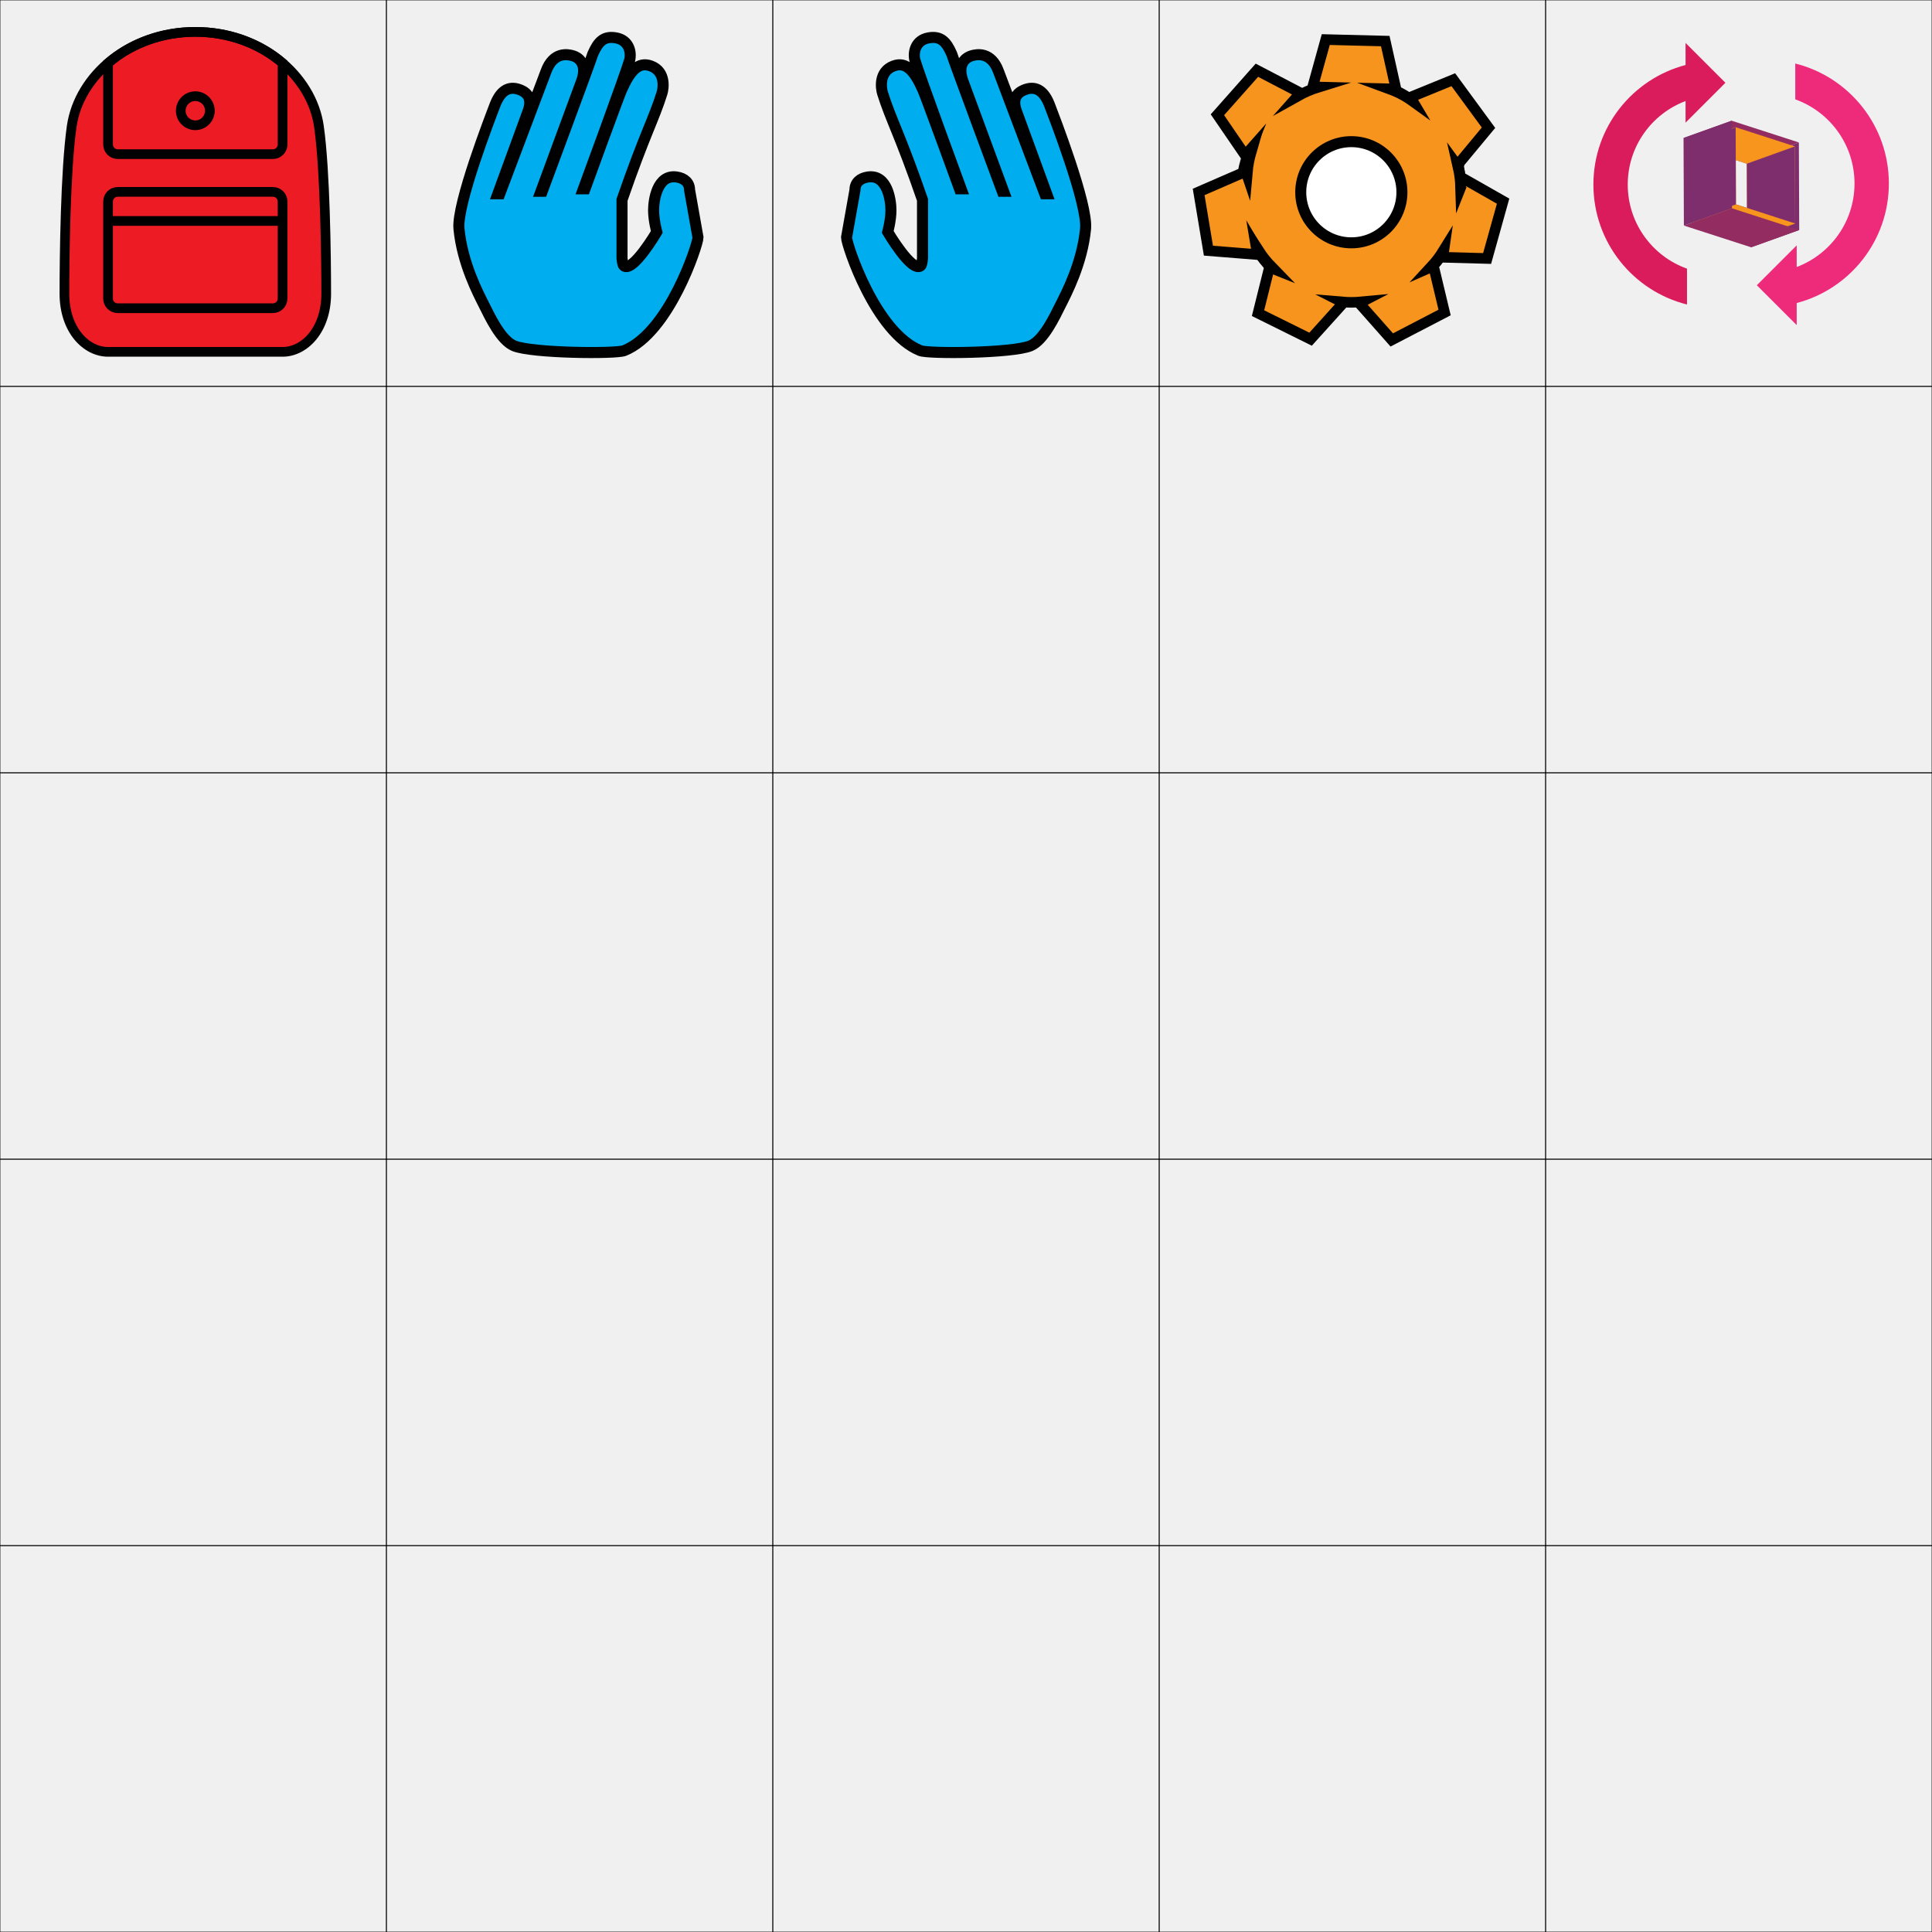
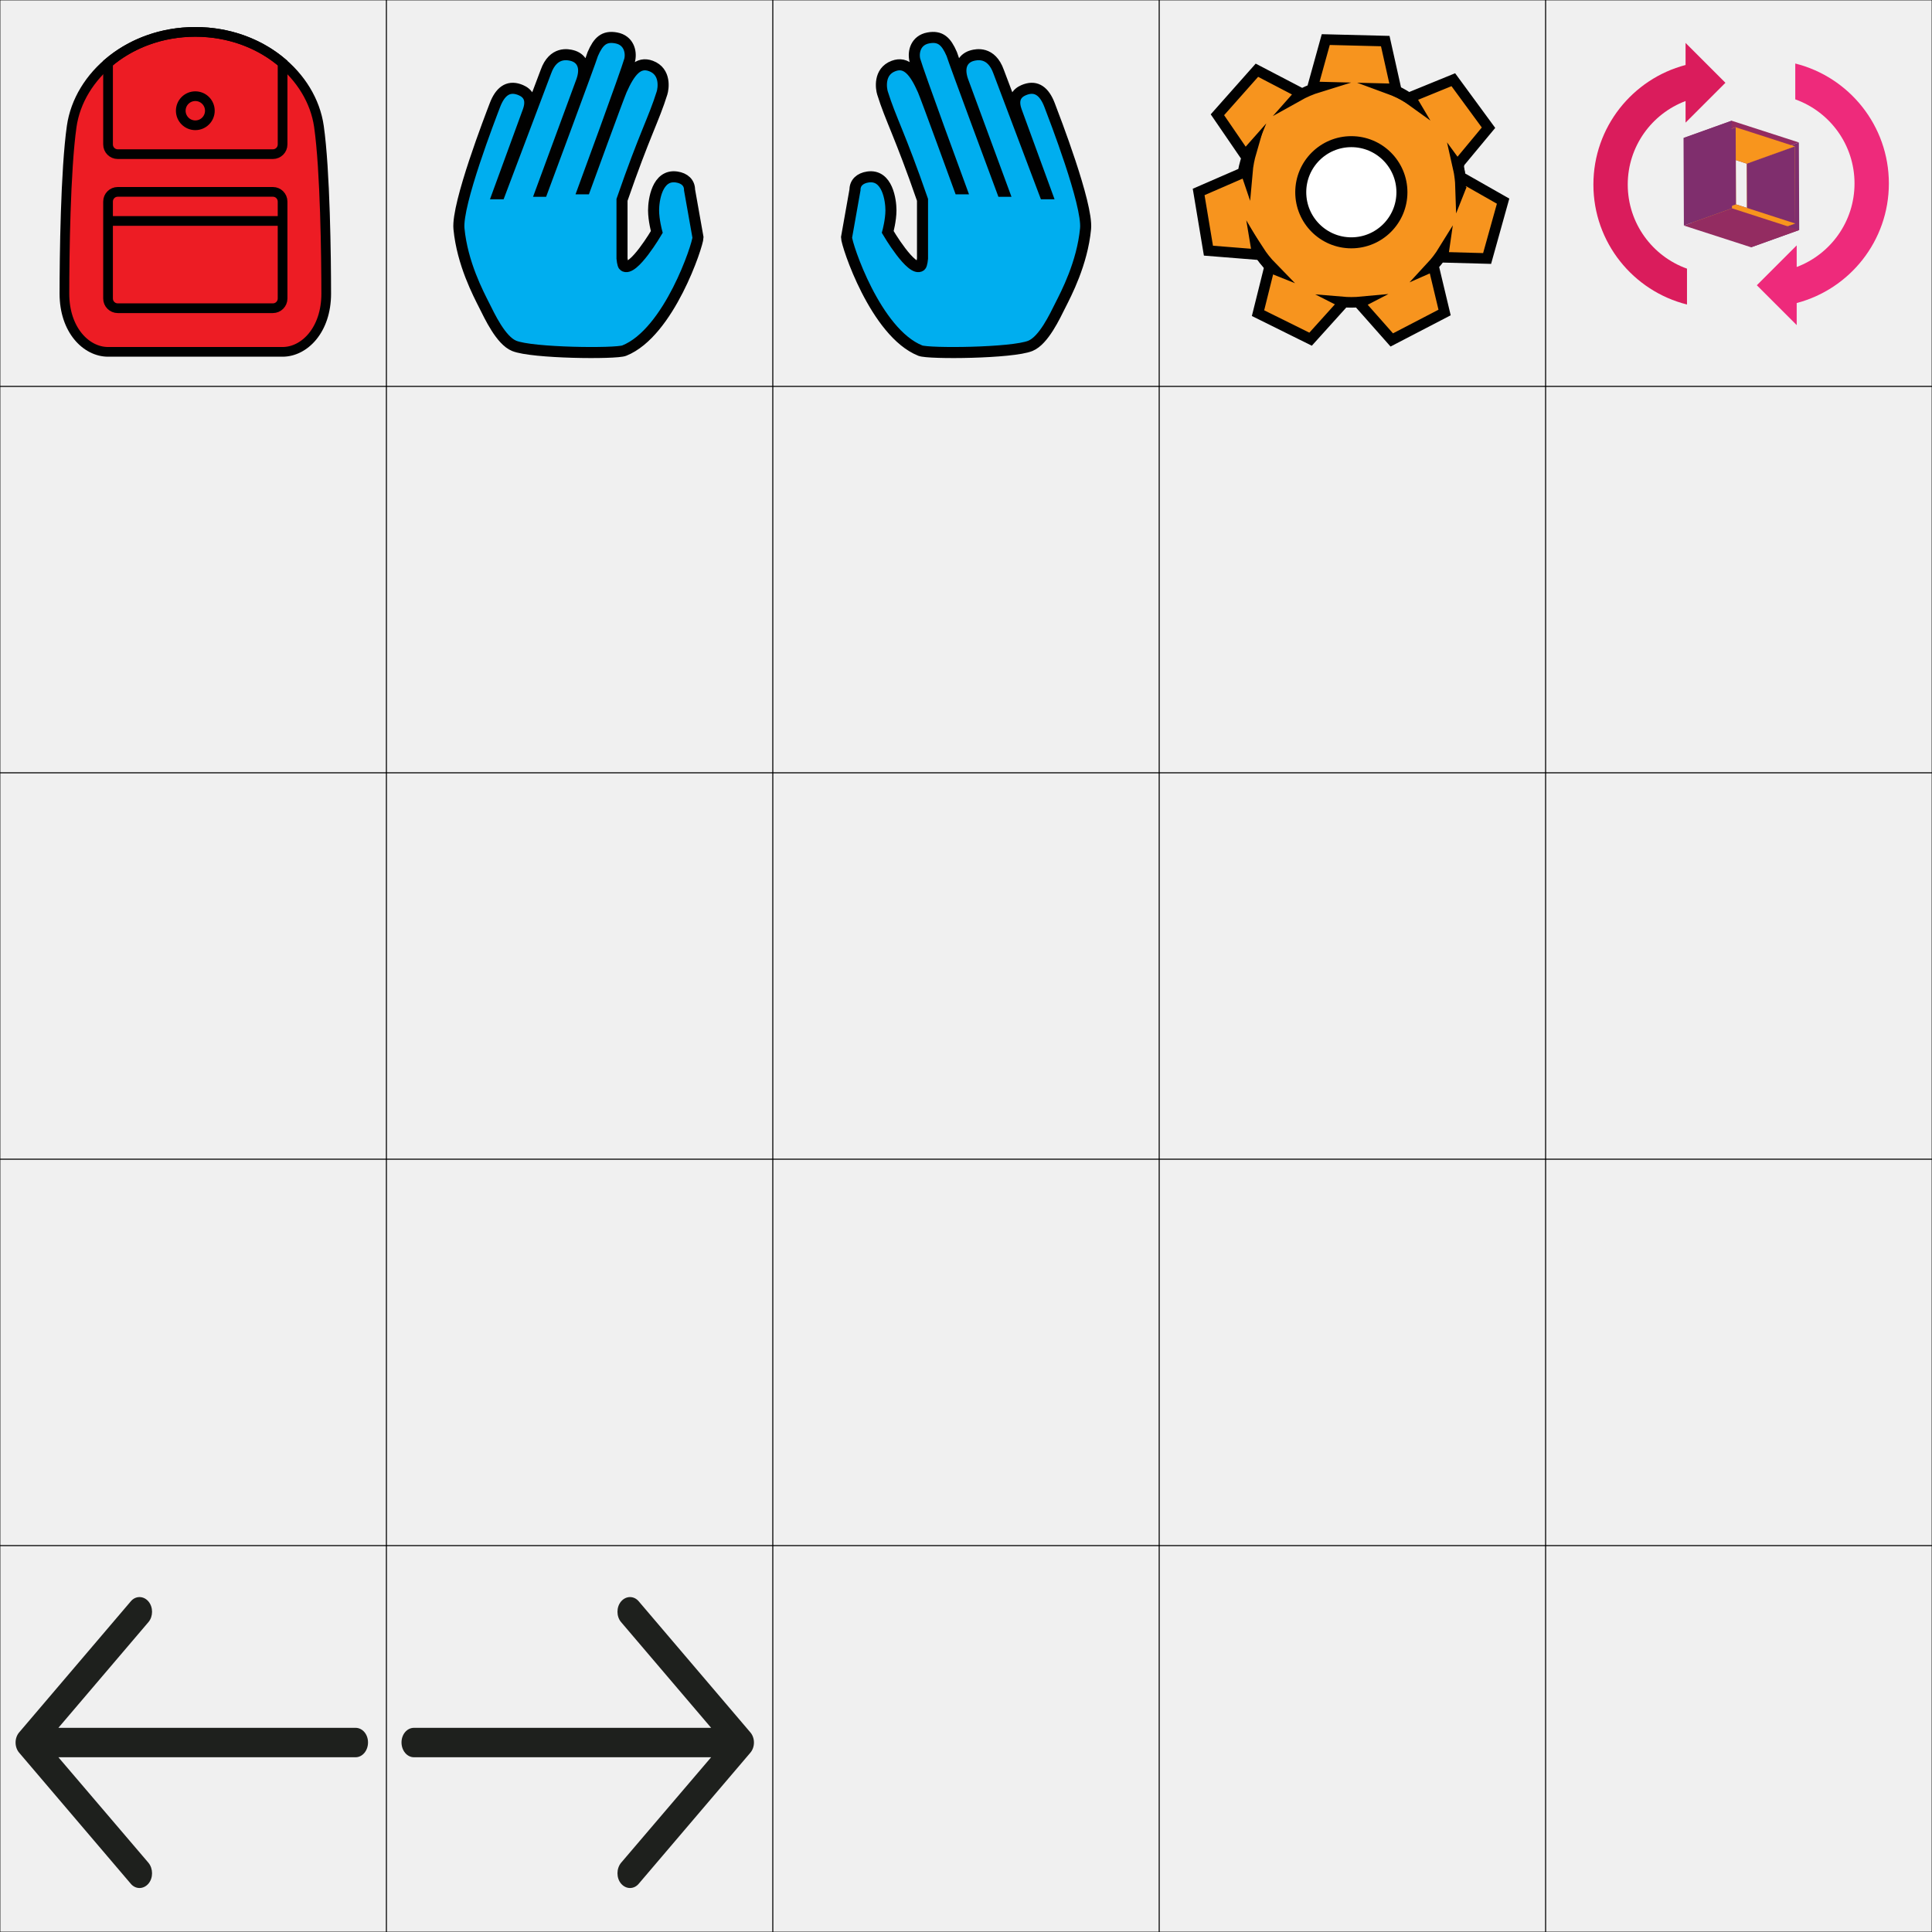
- <svg xmlns="http://www.w3.org/2000/svg" version="1.1" x="0px" y="0px" width="750px" height="750px" viewBox="0.125 0.125 750 750" overflow="visible" enable-background="new 0.125 0.125 750 750" xml:space="preserve">
-   <defs>
- </defs>
-   <path fill="#DA1C5C" d="M632.014,71.769c0-14.841,9.335-27.482,22.446-32.427v8.393l15.476-15.476L654.46,16.782v8.572  c-20.587,5.407-35.779,24.13-35.779,46.414c0,22.485,15.463,41.352,36.333,46.565v-13.916  C641.608,99.626,632.014,86.82,632.014,71.769z" />
-   <path fill="#EE2A7B" d="M720.047,71.348c0,14.841-9.335,27.482-22.446,32.427v-8.393l-15.476,15.476l15.476,15.476v-8.572  c20.587-5.407,35.779-24.13,35.779-46.414c0-22.485-15.463-41.352-36.333-46.565v13.916  C710.452,43.49,720.047,56.296,720.047,71.348z" />
-   <g>
-     <g>
-       <g enable-background="new    ">
-         <g>
-           <polygon fill="#7F2E6D" points="698.444,55.421 698.578,89.421 679.905,96.12 679.772,62.12     " />
+ <svg xmlns="http://www.w3.org/2000/svg" version="1.1" x="0px" y="0px" width="750px" height="750px" viewBox="0.125 0.125 750 750" overflow="visible" enable-background="new 0.125 0.125 750 750" xml:space="preserve" id="svg3531">
+   <defs id="defs3533" />
+   <path fill="#DA1C5C" d="M632.014,71.769c0-14.841,9.335-27.482,22.446-32.427v8.393l15.476-15.476L654.46,16.782v8.572  c-20.587,5.407-35.779,24.13-35.779,46.414c0,22.485,15.463,41.352,36.333,46.565v-13.916  C641.608,99.626,632.014,86.82,632.014,71.769z" id="path3535" />
+   <path fill="#EE2A7B" d="M720.047,71.348c0,14.841-9.335,27.482-22.446,32.427v-8.393l-15.476,15.476l15.476,15.476v-8.572  c20.587-5.407,35.779-24.13,35.779-46.414c0-22.485-15.463-41.352-36.333-46.565v13.916  C710.452,43.49,720.047,56.296,720.047,71.348z" id="path3537" />
+   <g id="g3539">
+     <g id="g3541">
+       <g enable-background="new    " id="g3543">
+         <g id="g3545">
+           <polygon fill="#7F2E6D" points="698.444,55.421 698.578,89.421 679.905,96.12 679.772,62.12     " id="polygon3547" />
        </g>
-         <g>
-           <polygon fill="#FBAB19" points="696.893,56.948 697.01,86.886 678.338,93.585 678.22,63.647     " />
+         <g id="g3549">
+           <polygon fill="#FBAB19" points="696.893,56.948 697.01,86.886 678.338,93.585 678.22,63.647     " id="polygon3551" />
        </g>
-         <g>
-           <polygon fill="#7F2E6D" points="697.01,86.886 678.338,93.585 678.22,63.647 696.893,56.948     " />
+         <g id="g3553">
+           <polygon fill="#7F2E6D" points="697.01,86.886 678.338,93.585 678.22,63.647 696.893,56.948     " id="polygon3555" />
        </g>
-         <g>
-           <polygon fill="#932C61" points="672.345,46.991 698.444,55.421 679.772,62.12 653.672,53.69     " />
+         <g id="g3557">
+           <polygon fill="#932C61" points="672.345,46.991 698.444,55.421 679.772,62.12 653.672,53.69     " id="polygon3559" />
        </g>
-         <g>
-           <polygon fill="#932C61" points="696.893,56.948 678.22,63.647 655.24,56.225 673.912,49.526     " />
+         <g id="g3561">
+           <polygon fill="#932C61" points="696.893,56.948 678.22,63.647 655.24,56.225 673.912,49.526     " id="polygon3563" />
        </g>
-         <g>
-           <polygon fill="#F8951D" points="673.912,49.526 696.893,56.948 678.22,63.647 655.24,56.225     " />
+         <g id="g3565">
+           <polygon fill="#F8951D" points="673.912,49.526 696.893,56.948 678.22,63.647 655.24,56.225     " id="polygon3567" />
        </g>
-         <g>
-           <polygon fill="#932C61" points="674.03,79.464 697.01,86.886 678.338,93.585 655.357,86.163     " />
+         <g id="g3569">
+           <polygon fill="#932C61" points="674.03,79.464 697.01,86.886 678.338,93.585 655.357,86.163     " id="polygon3571" />
        </g>
-         <g>
-           <polygon fill="#F8951D" points="697.01,86.886 678.338,93.585 655.357,86.163 674.03,79.464     " />
+         <g id="g3573">
+           <polygon fill="#F8951D" points="697.01,86.886 678.338,93.585 655.357,86.163 674.03,79.464     " id="polygon3575" />
        </g>
-         <g>
-           <polygon fill="#FBAB19" points="674.03,79.464 655.357,86.163 655.24,56.225 673.912,49.526     " />
+         <g id="g3577">
+           <polygon fill="#FBAB19" points="674.03,79.464 655.357,86.163 655.24,56.225 673.912,49.526     " id="polygon3579" />
        </g>
-         <g>
-           <polygon fill="#7F2E6D" points="673.912,49.526 674.03,79.464 655.357,86.163 655.24,56.225     " />
+         <g id="g3581">
+           <polygon fill="#7F2E6D" points="673.912,49.526 674.03,79.464 655.357,86.163 655.24,56.225     " id="polygon3583" />
        </g>
-         <g>
-           <polygon fill="#932C61" points="698.578,89.421 679.905,96.12 653.806,87.69 672.478,80.992     " />
+         <g id="g3585">
+           <polygon fill="#932C61" points="698.578,89.421 679.905,96.12 653.806,87.69 672.478,80.992     " id="polygon3587" />
        </g>
-         <g>
-           <polygon fill="#7F2E6D" points="672.478,80.992 653.806,87.69 653.672,53.69 672.345,46.991     " />
+         <g id="g3589">
+           <polygon fill="#7F2E6D" points="672.478,80.992 653.806,87.69 653.672,53.69 672.345,46.991     " id="polygon3591" />
        </g>
      </g>
    </g>
  </g>
-   <path fill="#F7941E" stroke="#010101" stroke-width="4.108" stroke-miterlimit="10" d="M577.419,100.467l6.209-22.255l-16.56-9.419  l-0.018,0.064c-0.229-1.652-0.55-3.275-0.961-4.861l11.874-14.299l-13.663-18.63l-17.437,7.123  c-2.348-1.427-4.846-2.632-7.462-3.589l2.634,0.066l-4.154-18.595l-23.096-0.583l-5.088,18.36l2.374,0.061  c-2.886,0.891-5.639,2.083-8.228,3.534l1.107-1.249l-16.895-8.807l-15.329,17.287l10.763,15.721l1.678-1.895  c-1.133,2.754-1.988,5.652-2.527,8.66l-17.2,7.479l3.797,22.791l18.991,1.52l-0.441-2.653c1.501,2.566,3.26,4.962,5.244,7.15  l-4.543,18.24l20.405,10.109l12.762-14.146l-0.615-0.311c1.209,0.103,2.433,0.158,3.67,0.158c1.373,0,2.732-0.067,4.073-0.194  l-0.998,0.517l12.625,14.271l20.503-10.655l-4.343-18.191c0.938-1.044,1.82-2.137,2.651-3.271L577.419,100.467z" />
-   <circle fill="#FFFFFF" stroke="#010101" stroke-width="4.271" stroke-miterlimit="10" cx="524.712" cy="74.752" r="19.639" />
-   <path fill="none" stroke="#010101" stroke-width="4.262" stroke-miterlimit="10" d="M547.983,38.584l0.356,0.601  c-0.983-0.713-2.003-1.391-3.065-2.023c-1.182-0.704-2.385-1.336-3.607-1.904l1.141,0.031" />
-   <path fill="none" stroke="#010101" stroke-width="4.262" stroke-miterlimit="10" d="M567.457,71.985l-0.258,0.65  c-0.038-1.214-0.128-2.436-0.28-3.663c-0.167-1.364-0.406-2.703-0.705-4.017l0.674,0.921" />
-   <path fill="none" stroke="#010101" stroke-width="4.262" stroke-miterlimit="10" d="M556.483,103.351l-0.64,0.282  c0.825-0.892,1.617-1.826,2.37-2.807c0.837-1.091,1.605-2.212,2.312-3.358l-0.163,1.129" />
-   <path fill="none" stroke="#010101" stroke-width="4.533" stroke-miterlimit="10" d="M485.145,59.665l0.475-0.567  c-0.356,1.229-0.666,2.482-0.914,3.762c-0.276,1.421-0.473,2.841-0.597,4.257l-0.388-1.145" />
-   <path fill="none" stroke="#010101" stroke-width="4.547" stroke-miterlimit="10" d="M488.744,98.336l-0.12-0.73  c0.699,1.074,1.448,2.124,2.257,3.145c0.898,1.136,1.852,2.208,2.845,3.225l-1.125-0.449" />
-   <path fill="#00AEEF" stroke="#010101" stroke-width="4.292" stroke-miterlimit="10" d="M192.274,40.886  c1.999-5.231,5.045-7.503,9.286-6.06c1.9,0.663,5.735,2.4,3.599,8.365L193.402,75.34h0.745l17.893-47.376  c2.868-8.055,8.702-6.668,10.226-6.264c3.005,0.799,5.772,3.597,3.725,9.65l-15.86,43.032h0.505c0,0,18.924-50.895,19.611-53.302  c2.107-4.851,4.332-7.131,9.118-6.23c4.786,0.9,5.934,5.276,5.22,8.504c-1.325,4.827-17.967,50.07-17.967,50.07h0.616  c0,0,12.914-35.459,14.135-38.252c3.21-7.261,6.421-11.312,11.451-9.439c5.939,2.213,4.804,8.894,4.305,10.492  c-3.189,10.227-6.678,15.889-15.534,41.478v22.751c0,0,0.208,2.481,0.719,2.873c3.495,2.678,12.778-13.148,12.778-13.148  s-1.243-4.582-1.243-8.404c0-3.826,1.324-14.06,8.954-12.941c3.074,0.45,5.009,2.241,5.009,5.006l3.275,18.457  c0,2.765-11.19,36.959-28.628,43.935c-3.291,1.315-35.805,1.012-42.75-1.851c-5.16-2.127-9.462-11.431-11.662-15.807  c-2.199-4.375-8.459-16.159-9.75-29.665C177.382,79.405,190.509,45.516,192.274,40.886z" />
-   <path fill="#00AEEF" stroke="#010101" stroke-width="4.292" stroke-miterlimit="10" d="M407.56,40.886  c-1.999-5.231-5.045-7.503-9.286-6.06c-1.9,0.663-5.735,2.4-3.599,8.365l11.757,32.149h-0.745l-17.893-47.376  c-2.868-8.055-8.702-6.668-10.226-6.264c-3.005,0.799-5.772,3.597-3.725,9.65l15.86,43.032H389.2c0,0-18.924-50.895-19.612-53.302  c-2.107-4.851-4.332-7.131-9.118-6.23c-4.786,0.9-5.934,5.276-5.22,8.504c1.325,4.827,17.968,50.07,17.968,50.07h-0.617  c0,0-12.913-35.459-14.135-38.252c-3.21-7.261-6.421-11.312-11.451-9.439c-5.939,2.213-4.803,8.894-4.305,10.492  c3.188,10.227,6.677,15.889,15.534,41.478v22.751c0,0-0.208,2.481-0.719,2.873c-3.495,2.678-12.778-13.148-12.778-13.148  s1.243-4.582,1.243-8.404c0-3.826-1.324-14.06-8.954-12.941c-3.075,0.45-5.009,2.241-5.009,5.006l-3.276,18.457  c0,2.765,11.19,36.959,28.628,43.935c3.291,1.315,35.805,1.012,42.75-1.851c5.161-2.127,9.462-11.431,11.662-15.807  c2.199-4.375,8.459-16.159,9.75-29.665C422.452,79.405,409.326,45.516,407.56,40.886z" />
+   <path fill="#F7941E" stroke="#010101" stroke-width="4.108" stroke-miterlimit="10" d="M577.419,100.467l6.209-22.255l-16.56-9.419  l-0.018,0.064c-0.229-1.652-0.55-3.275-0.961-4.861l11.874-14.299l-13.663-18.63l-17.437,7.123  c-2.348-1.427-4.846-2.632-7.462-3.589l2.634,0.066l-4.154-18.595l-23.096-0.583l-5.088,18.36l2.374,0.061  c-2.886,0.891-5.639,2.083-8.228,3.534l1.107-1.249l-16.895-8.807l-15.329,17.287l10.763,15.721l1.678-1.895  c-1.133,2.754-1.988,5.652-2.527,8.66l-17.2,7.479l3.797,22.791l18.991,1.52l-0.441-2.653c1.501,2.566,3.26,4.962,5.244,7.15  l-4.543,18.24l20.405,10.109l12.762-14.146l-0.615-0.311c1.209,0.103,2.433,0.158,3.67,0.158c1.373,0,2.732-0.067,4.073-0.194  l-0.998,0.517l12.625,14.271l20.503-10.655l-4.343-18.191c0.938-1.044,1.82-2.137,2.651-3.271L577.419,100.467z" id="path3593" />
+   <circle fill="#FFFFFF" stroke="#010101" stroke-width="4.271" stroke-miterlimit="10" cx="524.712" cy="74.752" r="19.639" id="circle3595" />
+   <path fill="none" stroke="#010101" stroke-width="4.262" stroke-miterlimit="10" d="M547.983,38.584l0.356,0.601  c-0.983-0.713-2.003-1.391-3.065-2.023c-1.182-0.704-2.385-1.336-3.607-1.904l1.141,0.031" id="path3597" />
+   <path fill="none" stroke="#010101" stroke-width="4.262" stroke-miterlimit="10" d="M567.457,71.985l-0.258,0.65  c-0.038-1.214-0.128-2.436-0.28-3.663c-0.167-1.364-0.406-2.703-0.705-4.017l0.674,0.921" id="path3599" />
+   <path fill="none" stroke="#010101" stroke-width="4.262" stroke-miterlimit="10" d="M556.483,103.351l-0.64,0.282  c0.825-0.892,1.617-1.826,2.37-2.807c0.837-1.091,1.605-2.212,2.312-3.358l-0.163,1.129" id="path3601" />
+   <path fill="none" stroke="#010101" stroke-width="4.533" stroke-miterlimit="10" d="M485.145,59.665l0.475-0.567  c-0.356,1.229-0.666,2.482-0.914,3.762c-0.276,1.421-0.473,2.841-0.597,4.257l-0.388-1.145" id="path3603" />
+   <path fill="none" stroke="#010101" stroke-width="4.547" stroke-miterlimit="10" d="M488.744,98.336l-0.12-0.73  c0.699,1.074,1.448,2.124,2.257,3.145c0.898,1.136,1.852,2.208,2.845,3.225l-1.125-0.449" id="path3605" />
+   <path fill="#00AEEF" stroke="#010101" stroke-width="4.292" stroke-miterlimit="10" d="M192.274,40.886  c1.999-5.231,5.045-7.503,9.286-6.06c1.9,0.663,5.735,2.4,3.599,8.365L193.402,75.34h0.745l17.893-47.376  c2.868-8.055,8.702-6.668,10.226-6.264c3.005,0.799,5.772,3.597,3.725,9.65l-15.86,43.032h0.505c0,0,18.924-50.895,19.611-53.302  c2.107-4.851,4.332-7.131,9.118-6.23c4.786,0.9,5.934,5.276,5.22,8.504c-1.325,4.827-17.967,50.07-17.967,50.07h0.616  c0,0,12.914-35.459,14.135-38.252c3.21-7.261,6.421-11.312,11.451-9.439c5.939,2.213,4.804,8.894,4.305,10.492  c-3.189,10.227-6.678,15.889-15.534,41.478v22.751c0,0,0.208,2.481,0.719,2.873c3.495,2.678,12.778-13.148,12.778-13.148  s-1.243-4.582-1.243-8.404c0-3.826,1.324-14.06,8.954-12.941c3.074,0.45,5.009,2.241,5.009,5.006l3.275,18.457  c0,2.765-11.19,36.959-28.628,43.935c-3.291,1.315-35.805,1.012-42.75-1.851c-5.16-2.127-9.462-11.431-11.662-15.807  c-2.199-4.375-8.459-16.159-9.75-29.665C177.382,79.405,190.509,45.516,192.274,40.886z" id="path3607" />
+   <path fill="#00AEEF" stroke="#010101" stroke-width="4.292" stroke-miterlimit="10" d="M407.56,40.886  c-1.999-5.231-5.045-7.503-9.286-6.06c-1.9,0.663-5.735,2.4-3.599,8.365l11.757,32.149h-0.745l-17.893-47.376  c-2.868-8.055-8.702-6.668-10.226-6.264c-3.005,0.799-5.772,3.597-3.725,9.65l15.86,43.032H389.2c0,0-18.924-50.895-19.612-53.302  c-2.107-4.851-4.332-7.131-9.118-6.23c-4.786,0.9-5.934,5.276-5.22,8.504c1.325,4.827,17.968,50.07,17.968,50.07h-0.617  c0,0-12.913-35.459-14.135-38.252c-3.21-7.261-6.421-11.312-11.451-9.439c-5.939,2.213-4.803,8.894-4.305,10.492  c3.188,10.227,6.677,15.889,15.534,41.478v22.751c0,0-0.208,2.481-0.719,2.873c-3.495,2.678-12.778-13.148-12.778-13.148  s1.243-4.582,1.243-8.404c0-3.826-1.324-14.06-8.954-12.941c-3.075,0.45-5.009,2.241-5.009,5.006l-3.276,18.457  c0,2.765,11.19,36.959,28.628,43.935c3.291,1.315,35.805,1.012,42.75-1.851c5.161-2.127,9.462-11.431,11.662-15.807  c2.199-4.375,8.459-16.159,9.75-29.665C422.452,79.405,409.326,45.516,407.56,40.886z" id="path3609" />
  <path id="handle_1_" display="none" fill="none" stroke="#010101" stroke-width="14.319" stroke-miterlimit="10" d="  M753.125,493.129c0-13.18-9.617-23.865-21.479-23.865s-21.479,10.685-21.479,23.865" />
  <path id="bag_2_" fill="#ED1C24" stroke="#010101" stroke-width="3.764" stroke-miterlimit="10" d="M123.937,49.2  c-2.823-19.761-22.583-36.7-47.991-36.7l0,0l0,0l0,0l0,0c-25.407,0-45.168,16.938-47.991,36.7  c-2.429,16.999-2.822,50.814-2.822,64.929c0,14.115,8.468,22.584,16.938,22.584h33.876l0,0h33.876  c8.469,0,16.938-8.469,16.938-22.584C126.759,100.015,126.366,66.199,123.937,49.2z" />
  <line id="zipper_2_" fill="none" stroke="#000000" stroke-width="3.764" stroke-miterlimit="10" x1="42.07" y1="85.899" x2="109.822" y2="85.899" />
  <path id="pocket_2_" fill="none" stroke="#000000" stroke-width="3.764" stroke-miterlimit="10" d="M109.822,116.011  c0,2.079-1.685,3.764-3.764,3.764H45.833c-2.079,0-3.764-1.685-3.764-3.764v-37.64c0-2.079,1.685-3.765,3.764-3.765h60.225  c2.079,0,3.764,1.686,3.764,3.765V116.011z" />
  <circle id="circle_1_" fill="none" stroke="#000000" stroke-width="3.764" stroke-miterlimit="10" cx="75.946" cy="43.112" r="5.646" />
-   <path fill="none" stroke="#010101" stroke-width="3.764" stroke-miterlimit="10" d="M42.07,56.202c0,2.079,1.685,3.765,3.764,3.765  h60.225c2.079,0,3.764-1.686,3.764-3.765V24.607v0C101.215,17.231,89.37,12.5,75.946,12.5c-13.424,0-25.269,4.731-33.876,12.107l0,0  V56.202z" />
-   <rect x="0.125" y="0.125" fill="none" stroke="#000000" stroke-width="0.25" stroke-miterlimit="10" width="150" height="150" />
-   <rect x="150.125" y="0.125" fill="none" stroke="#000000" stroke-width="0.25" stroke-miterlimit="10" width="150" height="150" />
-   <rect x="300.125" y="0.125" fill="none" stroke="#000000" stroke-width="0.25" stroke-miterlimit="10" width="150" height="150" />
-   <rect x="450.125" y="0.125" fill="none" stroke="#000000" stroke-width="0.25" stroke-miterlimit="10" width="150" height="150" />
-   <rect x="600.125" y="0.125" fill="none" stroke="#000000" stroke-width="0.25" stroke-miterlimit="10" width="150" height="150" />
-   <rect x="0.125" y="150.125" fill="none" stroke="#000000" stroke-width="0.25" stroke-miterlimit="10" width="150" height="150" />
-   <rect x="150.125" y="150.125" fill="none" stroke="#000000" stroke-width="0.25" stroke-miterlimit="10" width="150" height="150" />
-   <rect x="300.125" y="150.125" fill="none" stroke="#000000" stroke-width="0.25" stroke-miterlimit="10" width="150" height="150" />
-   <rect x="450.125" y="150.125" fill="none" stroke="#000000" stroke-width="0.25" stroke-miterlimit="10" width="150" height="150" />
-   <rect x="600.125" y="150.125" fill="none" stroke="#000000" stroke-width="0.25" stroke-miterlimit="10" width="150" height="150" />
-   <rect x="0.125" y="300.125" fill="none" stroke="#000000" stroke-width="0.25" stroke-miterlimit="10" width="150" height="150" />
-   <rect x="150.125" y="300.125" fill="none" stroke="#000000" stroke-width="0.25" stroke-miterlimit="10" width="150" height="150" />
-   <rect x="300.125" y="300.125" fill="none" stroke="#000000" stroke-width="0.25" stroke-miterlimit="10" width="150" height="150" />
-   <rect x="450.125" y="300.125" fill="none" stroke="#000000" stroke-width="0.25" stroke-miterlimit="10" width="150" height="150" />
-   <rect x="600.125" y="300.125" fill="none" stroke="#000000" stroke-width="0.25" stroke-miterlimit="10" width="150" height="150" />
-   <rect x="0.125" y="450.125" fill="none" stroke="#000000" stroke-width="0.25" stroke-miterlimit="10" width="150" height="150" />
-   <rect x="150.125" y="450.125" fill="none" stroke="#000000" stroke-width="0.25" stroke-miterlimit="10" width="150" height="150" />
-   <rect x="300.125" y="450.125" fill="none" stroke="#000000" stroke-width="0.25" stroke-miterlimit="10" width="150" height="150" />
-   <rect x="450.125" y="450.125" fill="none" stroke="#000000" stroke-width="0.25" stroke-miterlimit="10" width="150" height="150" />
-   <rect x="600.125" y="450.125" fill="none" stroke="#000000" stroke-width="0.25" stroke-miterlimit="10" width="150" height="150" />
-   <rect x="0.125" y="600.126" fill="none" stroke="#000000" stroke-width="0.25" stroke-miterlimit="10" width="150" height="150" />
-   <rect x="150.125" y="600.126" fill="none" stroke="#000000" stroke-width="0.25" stroke-miterlimit="10" width="150" height="150" />
-   <rect x="300.125" y="600.126" fill="none" stroke="#000000" stroke-width="0.25" stroke-miterlimit="10" width="150" height="150" />
-   <rect x="450.125" y="600.126" fill="none" stroke="#000000" stroke-width="0.25" stroke-miterlimit="10" width="150" height="150" />
-   <rect x="600.125" y="600.126" fill="none" stroke="#000000" stroke-width="0.25" stroke-miterlimit="10" width="150" height="150" />
+   <path fill="none" stroke="#010101" stroke-width="3.764" stroke-miterlimit="10" d="M42.07,56.202c0,2.079,1.685,3.765,3.764,3.765  h60.225c2.079,0,3.764-1.686,3.764-3.765V24.607v0C101.215,17.231,89.37,12.5,75.946,12.5c-13.424,0-25.269,4.731-33.876,12.107l0,0  V56.202z" id="path3616" />
+   <rect x="0.125" y="0.125" fill="none" stroke="#000000" stroke-width="0.25" stroke-miterlimit="10" width="150" height="150" id="rect3618" />
+   <rect x="150.125" y="0.125" fill="none" stroke="#000000" stroke-width="0.25" stroke-miterlimit="10" width="150" height="150" id="rect3620" />
+   <rect x="300.125" y="0.125" fill="none" stroke="#000000" stroke-width="0.25" stroke-miterlimit="10" width="150" height="150" id="rect3622" />
+   <rect x="450.125" y="0.125" fill="none" stroke="#000000" stroke-width="0.25" stroke-miterlimit="10" width="150" height="150" id="rect3624" />
+   <rect x="600.125" y="0.125" fill="none" stroke="#000000" stroke-width="0.25" stroke-miterlimit="10" width="150" height="150" id="rect3626" />
+   <rect x="0.125" y="150.125" fill="none" stroke="#000000" stroke-width="0.25" stroke-miterlimit="10" width="150" height="150" id="rect3628" />
+   <rect x="150.125" y="150.125" fill="none" stroke="#000000" stroke-width="0.25" stroke-miterlimit="10" width="150" height="150" id="rect3630" />
+   <rect x="300.125" y="150.125" fill="none" stroke="#000000" stroke-width="0.25" stroke-miterlimit="10" width="150" height="150" id="rect3632" />
+   <rect x="450.125" y="150.125" fill="none" stroke="#000000" stroke-width="0.25" stroke-miterlimit="10" width="150" height="150" id="rect3634" />
+   <rect x="600.125" y="150.125" fill="none" stroke="#000000" stroke-width="0.25" stroke-miterlimit="10" width="150" height="150" id="rect3636" />
+   <rect x="0.125" y="300.125" fill="none" stroke="#000000" stroke-width="0.25" stroke-miterlimit="10" width="150" height="150" id="rect3638" />
+   <rect x="150.125" y="300.125" fill="none" stroke="#000000" stroke-width="0.25" stroke-miterlimit="10" width="150" height="150" id="rect3640" />
+   <rect x="300.125" y="300.125" fill="none" stroke="#000000" stroke-width="0.25" stroke-miterlimit="10" width="150" height="150" id="rect3642" />
+   <rect x="450.125" y="300.125" fill="none" stroke="#000000" stroke-width="0.25" stroke-miterlimit="10" width="150" height="150" id="rect3644" />
+   <rect x="600.125" y="300.125" fill="none" stroke="#000000" stroke-width="0.25" stroke-miterlimit="10" width="150" height="150" id="rect3646" />
+   <rect x="0.125" y="450.125" fill="none" stroke="#000000" stroke-width="0.25" stroke-miterlimit="10" width="150" height="150" id="rect3648" />
+   <rect x="150.125" y="450.125" fill="none" stroke="#000000" stroke-width="0.25" stroke-miterlimit="10" width="150" height="150" id="rect3650" />
+   <rect x="300.125" y="450.125" fill="none" stroke="#000000" stroke-width="0.25" stroke-miterlimit="10" width="150" height="150" id="rect3652" />
+   <rect x="450.125" y="450.125" fill="none" stroke="#000000" stroke-width="0.25" stroke-miterlimit="10" width="150" height="150" id="rect3654" />
+   <rect x="600.125" y="450.125" fill="none" stroke="#000000" stroke-width="0.25" stroke-miterlimit="10" width="150" height="150" id="rect3656" />
+   <rect x="0.125" y="600.126" fill="none" stroke="#000000" stroke-width="0.25" stroke-miterlimit="10" width="150" height="150" id="rect3658" />
+   <rect x="150.125" y="600.126" fill="none" stroke="#000000" stroke-width="0.25" stroke-miterlimit="10" width="150" height="150" id="rect3660" />
+   <rect x="300.125" y="600.126" fill="none" stroke="#000000" stroke-width="0.25" stroke-miterlimit="10" width="150" height="150" id="rect3662" />
+   <rect x="450.125" y="600.126" fill="none" stroke="#000000" stroke-width="0.25" stroke-miterlimit="10" width="150" height="150" id="rect3664" />
+   <rect x="600.125" y="600.126" fill="none" stroke="#000000" stroke-width="0.25" stroke-miterlimit="10" width="150" height="150" id="rect3666" />
+   <path style="fill:#1e201d" d="m 50.858,621.806 c 1.864,-2.265 4.966,-2.265 6.895,0 1.864,2.188 1.864,5.83 0,8.013 l -34.962,41.046 115.371,0 c 2.689,0.005 4.827,2.515 4.827,5.672 0,3.157 -2.138,5.749 -4.827,5.749 l -115.371,0 34.962,40.969 c 1.864,2.265 1.864,5.912 0,8.095 -1.929,2.265 -5.036,2.265 -6.895,0 L 7.619,680.587 c -1.929,-2.188 -1.929,-5.83 0,-8.013 L 50.858,621.806 Z" id="path3766" />
+   <g transform="translate(101.5108,491.9466)" id="g3768" />
+   <g transform="translate(101.5108,491.9466)" id="g3770" />
+   <g transform="translate(101.5108,491.9466)" id="g3772" />
+   <g transform="translate(101.5108,491.9466)" id="g3774" />
+   <g transform="translate(101.5108,491.9466)" id="g3776" />
+   <g transform="translate(101.5108,491.9466)" id="g3778" />
+   <g transform="translate(101.5108,491.9466)" id="g3780" />
+   <g transform="translate(101.5108,491.9466)" id="g3782" />
+   <g transform="translate(101.5108,491.9466)" id="g3784" />
+   <g transform="translate(101.5108,491.9466)" id="g3786" />
+   <g transform="translate(101.5108,491.9466)" id="g3788" />
+   <g transform="translate(101.5108,491.9466)" id="g3790" />
+   <g transform="translate(101.5108,491.9466)" id="g3792" />
+   <g transform="translate(101.5108,491.9466)" id="g3794" />
+   <g transform="translate(101.5108,491.9466)" id="g3796" />
+   <path style="fill:#1e201d" d="m 248.121,621.806 c -1.864,-2.265 -4.966,-2.265 -6.895,0 -1.864,2.188 -1.864,5.83 0,8.013 l 34.962,41.046 -115.371,0 c -2.689,0.005 -4.827,2.515 -4.827,5.672 0,3.157 2.138,5.749 4.827,5.749 l 115.371,0 -34.962,40.969 c -1.864,2.265 -1.864,5.912 0,8.095 1.929,2.265 5.036,2.265 6.895,0 l 43.239,-50.763 c 1.929,-2.188 1.929,-5.83 0,-8.013 l -43.239,-50.768 z" id="path3766-3" />
</svg>
